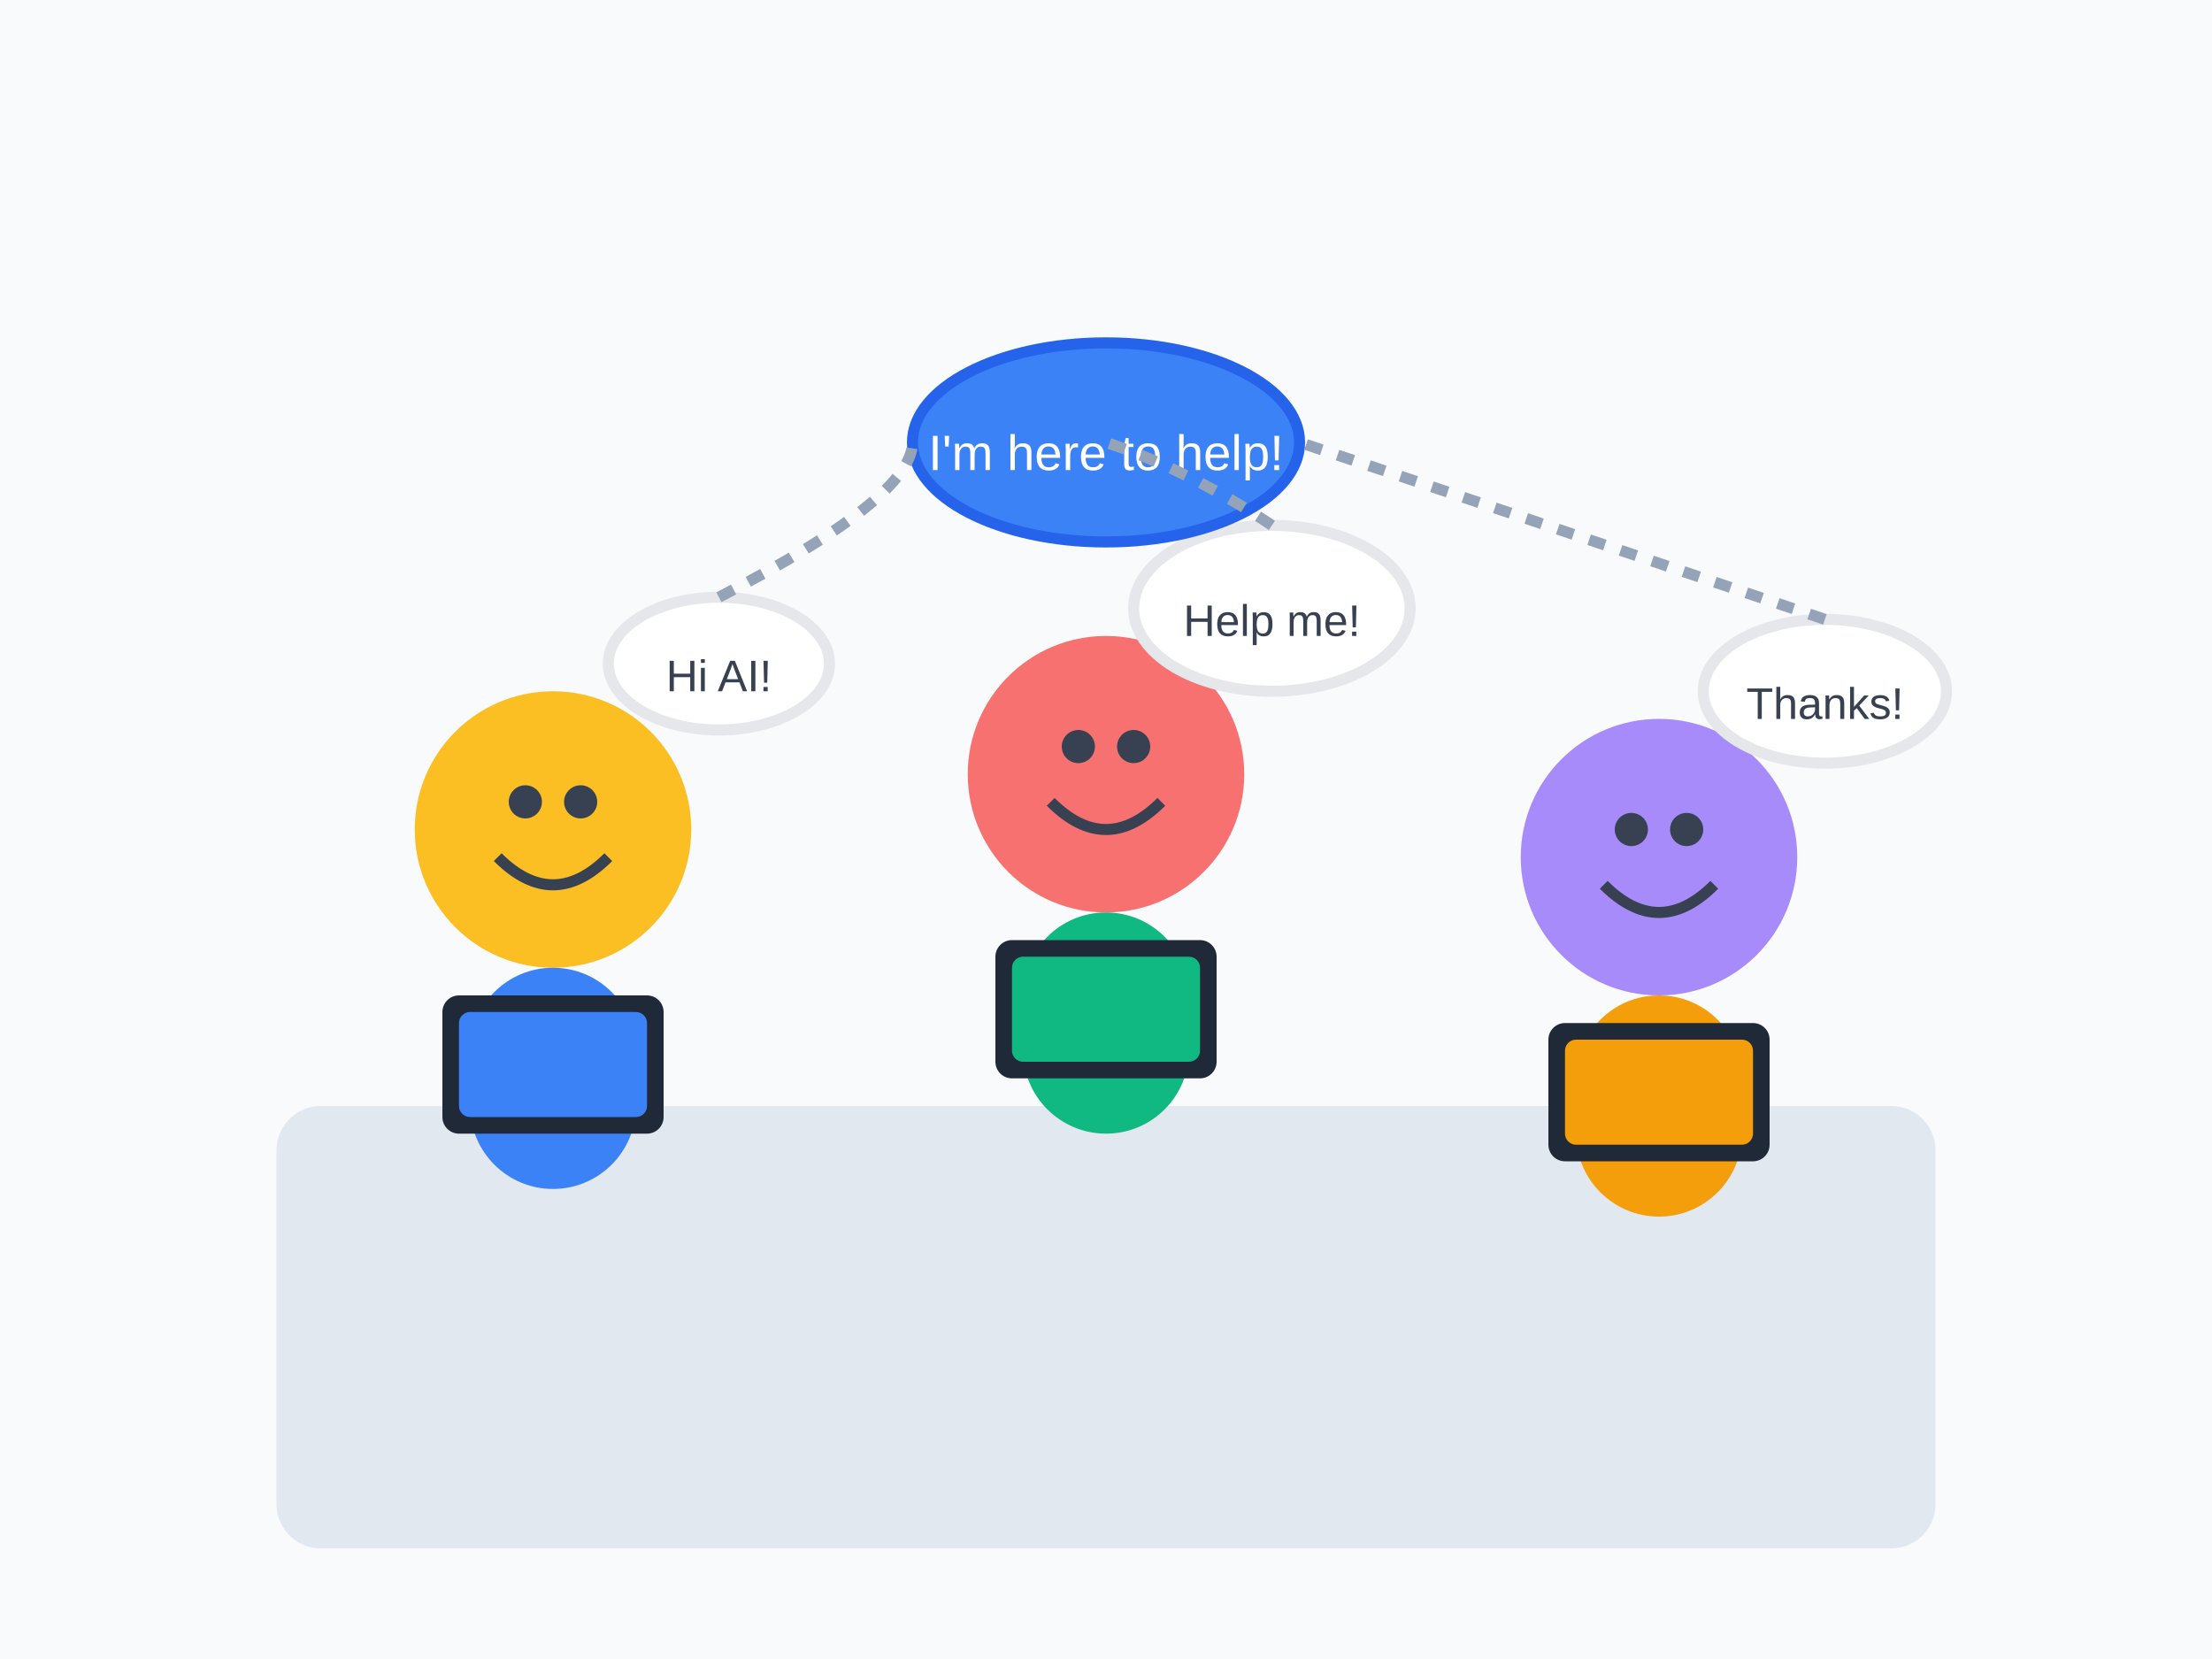
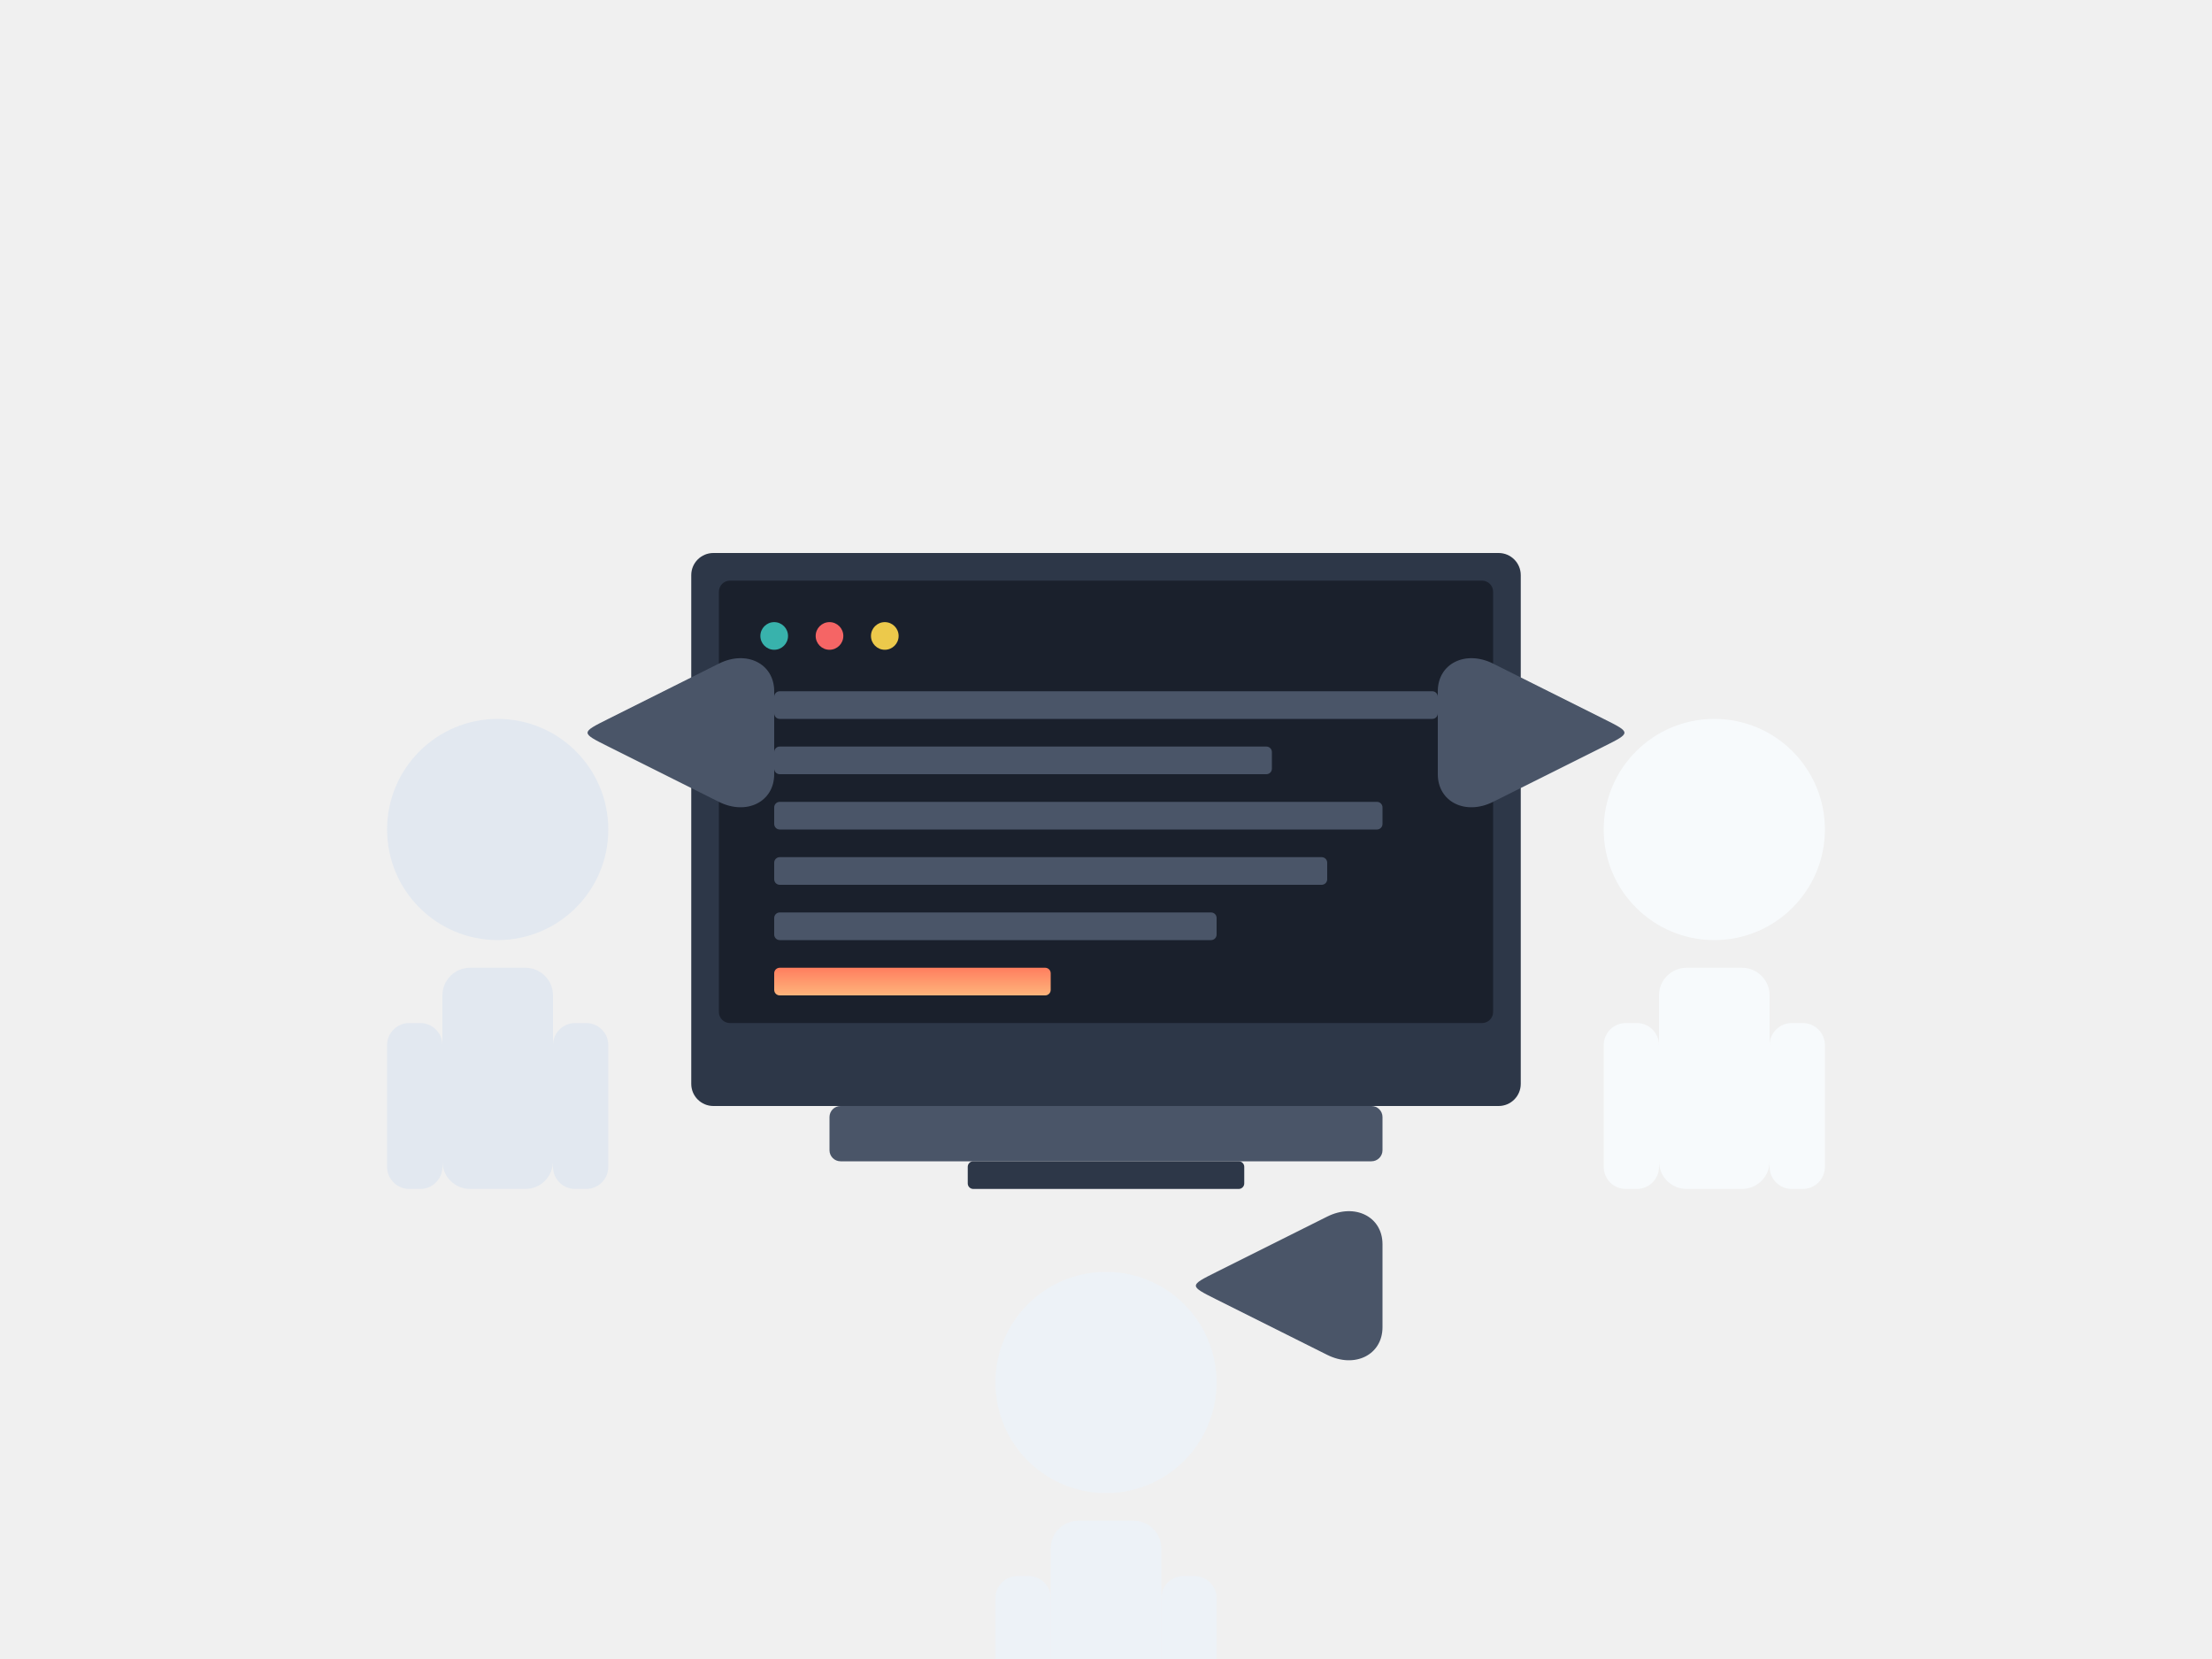
- <svg xmlns="http://www.w3.org/2000/svg" viewBox="0 0 400 300">
-   <rect width="400" height="300" fill="#f8fafc" />
-   <rect x="50" y="200" width="300" height="80" rx="8" fill="#e2e8f0" />
-   <circle cx="100" cy="150" r="25" fill="#fbbf24" />
-   <circle cx="95" cy="145" r="3" fill="#374151" />
-   <circle cx="105" cy="145" r="3" fill="#374151" />
-   <path d="M 90 155 Q 100 165 110 155" stroke="#374151" stroke-width="2" fill="none" />
-   <rect x="85" y="175" width="30" height="40" rx="15" fill="#3b82f6" />
-   <circle cx="200" cy="140" r="25" fill="#f87171" />
-   <circle cx="195" cy="135" r="3" fill="#374151" />
-   <circle cx="205" cy="135" r="3" fill="#374151" />
-   <path d="M 190 145 Q 200 155 210 145" stroke="#374151" stroke-width="2" fill="none" />
-   <rect x="185" y="165" width="30" height="40" rx="15" fill="#10b981" />
-   <circle cx="300" cy="155" r="25" fill="#a78bfa" />
-   <circle cx="295" cy="150" r="3" fill="#374151" />
-   <circle cx="305" cy="150" r="3" fill="#374151" />
-   <path d="M 290 160 Q 300 170 310 160" stroke="#374151" stroke-width="2" fill="none" />
-   <rect x="285" y="180" width="30" height="40" rx="15" fill="#f59e0b" />
-   <rect x="80" y="180" width="40" height="25" rx="3" fill="#1f2937" />
-   <rect x="83" y="183" width="34" height="19" rx="2" fill="#3b82f6" />
-   <rect x="180" y="170" width="40" height="25" rx="3" fill="#1f2937" />
-   <rect x="183" y="173" width="34" height="19" rx="2" fill="#10b981" />
-   <rect x="280" y="185" width="40" height="25" rx="3" fill="#1f2937" />
-   <rect x="283" y="188" width="34" height="19" rx="2" fill="#f59e0b" />
-   <ellipse cx="130" cy="120" rx="20" ry="12" fill="#ffffff" stroke="#e5e7eb" stroke-width="2" />
-   <text x="130" y="125" text-anchor="middle" font-family="Arial" font-size="8" fill="#374151">Hi AI!</text>
-   <ellipse cx="230" cy="110" rx="25" ry="15" fill="#ffffff" stroke="#e5e7eb" stroke-width="2" />
-   <text x="230" y="115" text-anchor="middle" font-family="Arial" font-size="8" fill="#374151">Help me!</text>
-   <ellipse cx="330" cy="125" rx="22" ry="13" fill="#ffffff" stroke="#e5e7eb" stroke-width="2" />
-   <text x="330" y="130" text-anchor="middle" font-family="Arial" font-size="8" fill="#374151">Thanks!</text>
-   <ellipse cx="200" cy="80" rx="35" ry="18" fill="#3b82f6" stroke="#2563eb" stroke-width="2" />
-   <text x="200" y="85" text-anchor="middle" font-family="Arial" font-size="9" fill="#ffffff">I'm here to help!</text>
-   <path d="M 130 108 Q 165 90 165 80" stroke="#94a3b8" stroke-width="2" fill="none" stroke-dasharray="3,3" />
-   <path d="M 230 95 Q 215 85 200 80" stroke="#94a3b8" stroke-width="2" fill="none" stroke-dasharray="3,3" />
-   <path d="M 330 112 Q 265 90 235 80" stroke="#94a3b8" stroke-width="2" fill="none" stroke-dasharray="3,3" />
+ <svg xmlns="http://www.w3.org/2000/svg" width="800px" height="600px" viewBox="0 0 800 600" version="1.1">
+   <defs>
+     <linearGradient x1="50%" y1="0%" x2="50%" y2="100%" id="linearGradient-1">
+       <stop stop-color="#FF7E5F" offset="0%" />
+       <stop stop-color="#FEB47B" offset="100%" />
+     </linearGradient>
+   </defs>
+   <g stroke="none" stroke-width="1" fill="none" fill-rule="evenodd">
+     <rect fill="#2D3748" x="250" y="200" width="300" height="200" rx="8" />
+     <rect fill="#1A202C" x="260" y="210" width="280" height="160" rx="4" />
+     <rect fill="#4A5568" x="300" y="400" width="200" height="20" rx="4" />
+     <rect fill="#2D3748" x="350" y="420" width="100" height="10" rx="2" />
+     <circle fill="#38B2AC" cx="280" cy="230" r="5" />
+     <circle fill="#F56565" cx="300" cy="230" r="5" />
+     <circle fill="#ECC94B" cx="320" cy="230" r="5" />
+     <rect fill="#4A5568" x="280" y="250" width="240" height="10" rx="2" />
+     <rect fill="#4A5568" x="280" y="270" width="180" height="10" rx="2" />
+     <rect fill="#4A5568" x="280" y="290" width="220" height="10" rx="2" />
+     <rect fill="#4A5568" x="280" y="310" width="200" height="10" rx="2" />
+     <rect fill="#4A5568" x="280" y="330" width="160" height="10" rx="2" />
+     <rect fill="url(#linearGradient-1)" x="280" y="350" width="100" height="10" rx="2" />
+     <circle fill="#E2E8F0" cx="180" cy="300" r="40" />
+     <rect fill="#E2E8F0" x="160" y="350" width="40" height="80" rx="10" />
+     <rect fill="#E2E8F0" x="140" y="370" width="20" height="60" rx="8" />
+     <rect fill="#E2E8F0" x="200" y="370" width="20" height="60" rx="8" />
+     <circle fill="#EDF2F7" cx="400" cy="500" r="40" />
+     <rect fill="#EDF2F7" x="380" y="550" width="40" height="80" rx="10" />
+     <rect fill="#EDF2F7" x="360" y="570" width="20" height="60" rx="8" />
+     <rect fill="#EDF2F7" x="420" y="570" width="20" height="60" rx="8" />
+     <circle fill="#F7FAFC" cx="620" cy="300" r="40" />
+     <rect fill="#F7FAFC" x="600" y="350" width="40" height="80" rx="10" />
+     <rect fill="#F7FAFC" x="580" y="370" width="20" height="60" rx="8" />
+     <rect fill="#F7FAFC" x="640" y="370" width="20" height="60" rx="8" />
+     <path d="M220,260 L260,240 C270,235 280,240 280,250 L280,280 C280,290 270,295 260,290 L220,270 C210,265 210,265 220,260 Z" fill="#4A5568" />
+     <path d="M580,260 L540,240 C530,235 520,240 520,250 L520,280 C520,290 530,295 540,290 L580,270 C590,265 590,265 580,260 Z" fill="#4A5568" />
+     <path d="M440,460 L480,440 C490,435 500,440 500,450 L500,480 C500,490 490,495 480,490 L440,470 C430,465 430,465 440,460 Z" fill="#4A5568" />
+   </g>
</svg>
